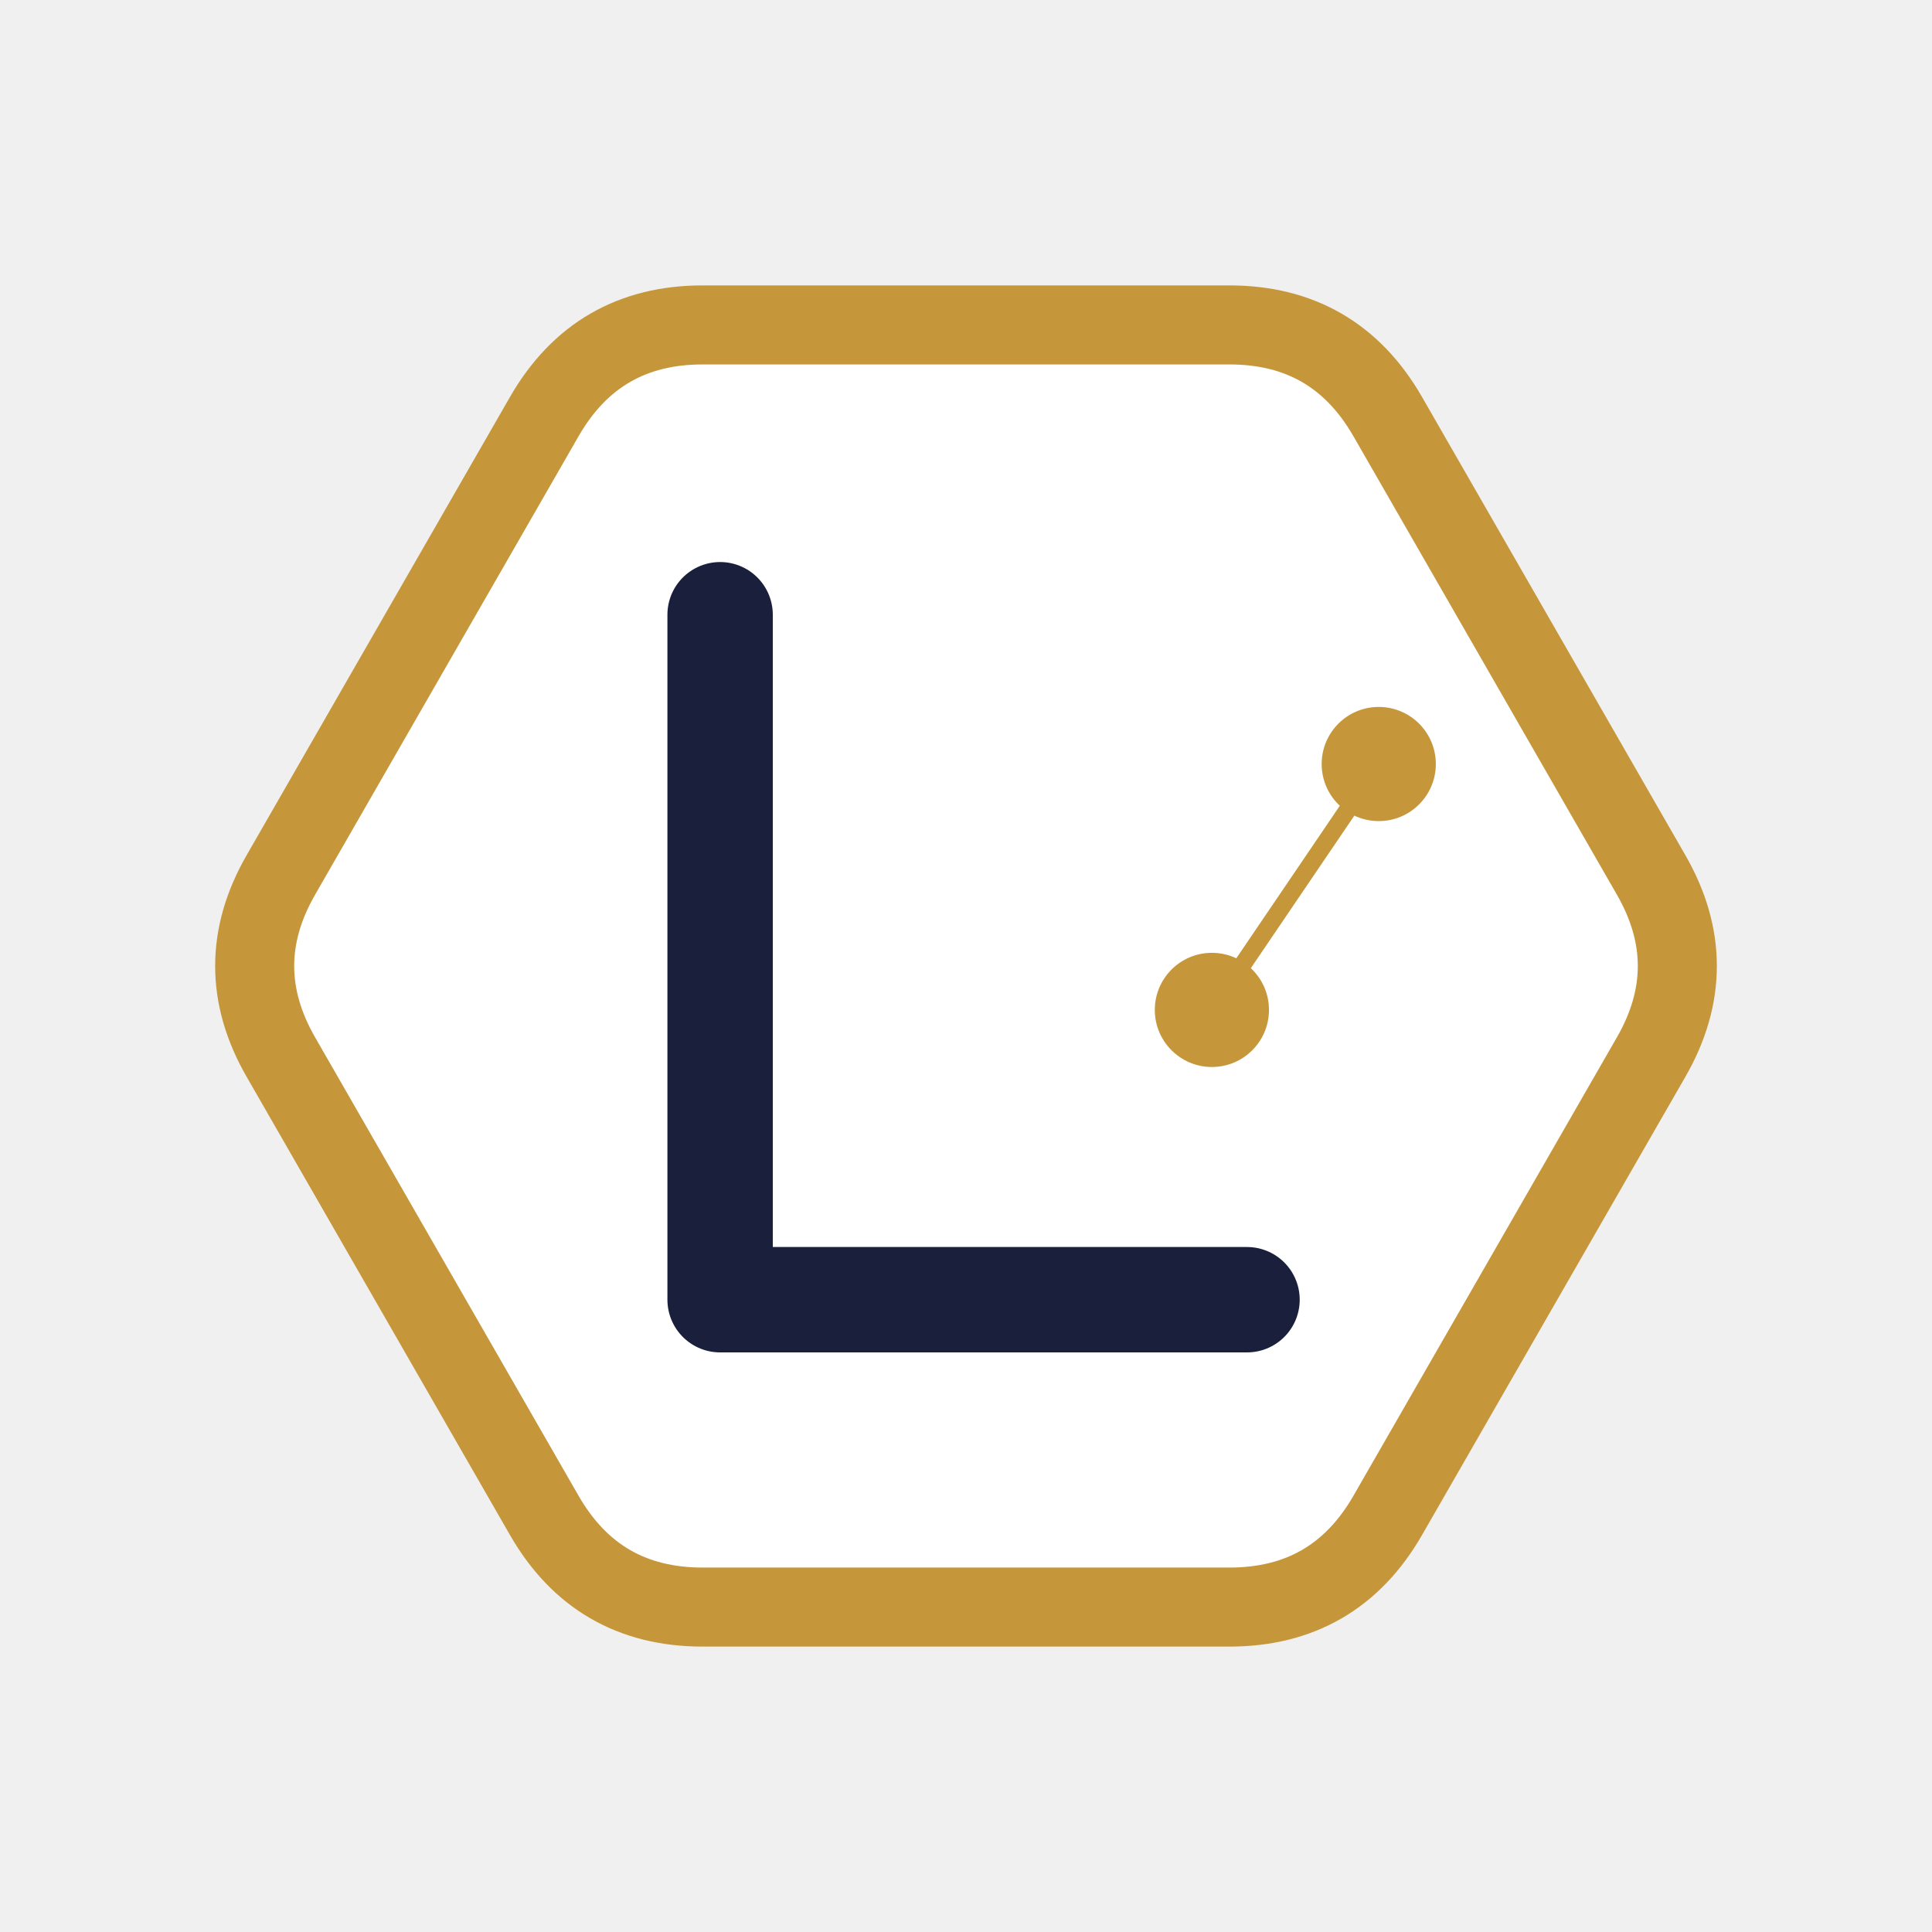
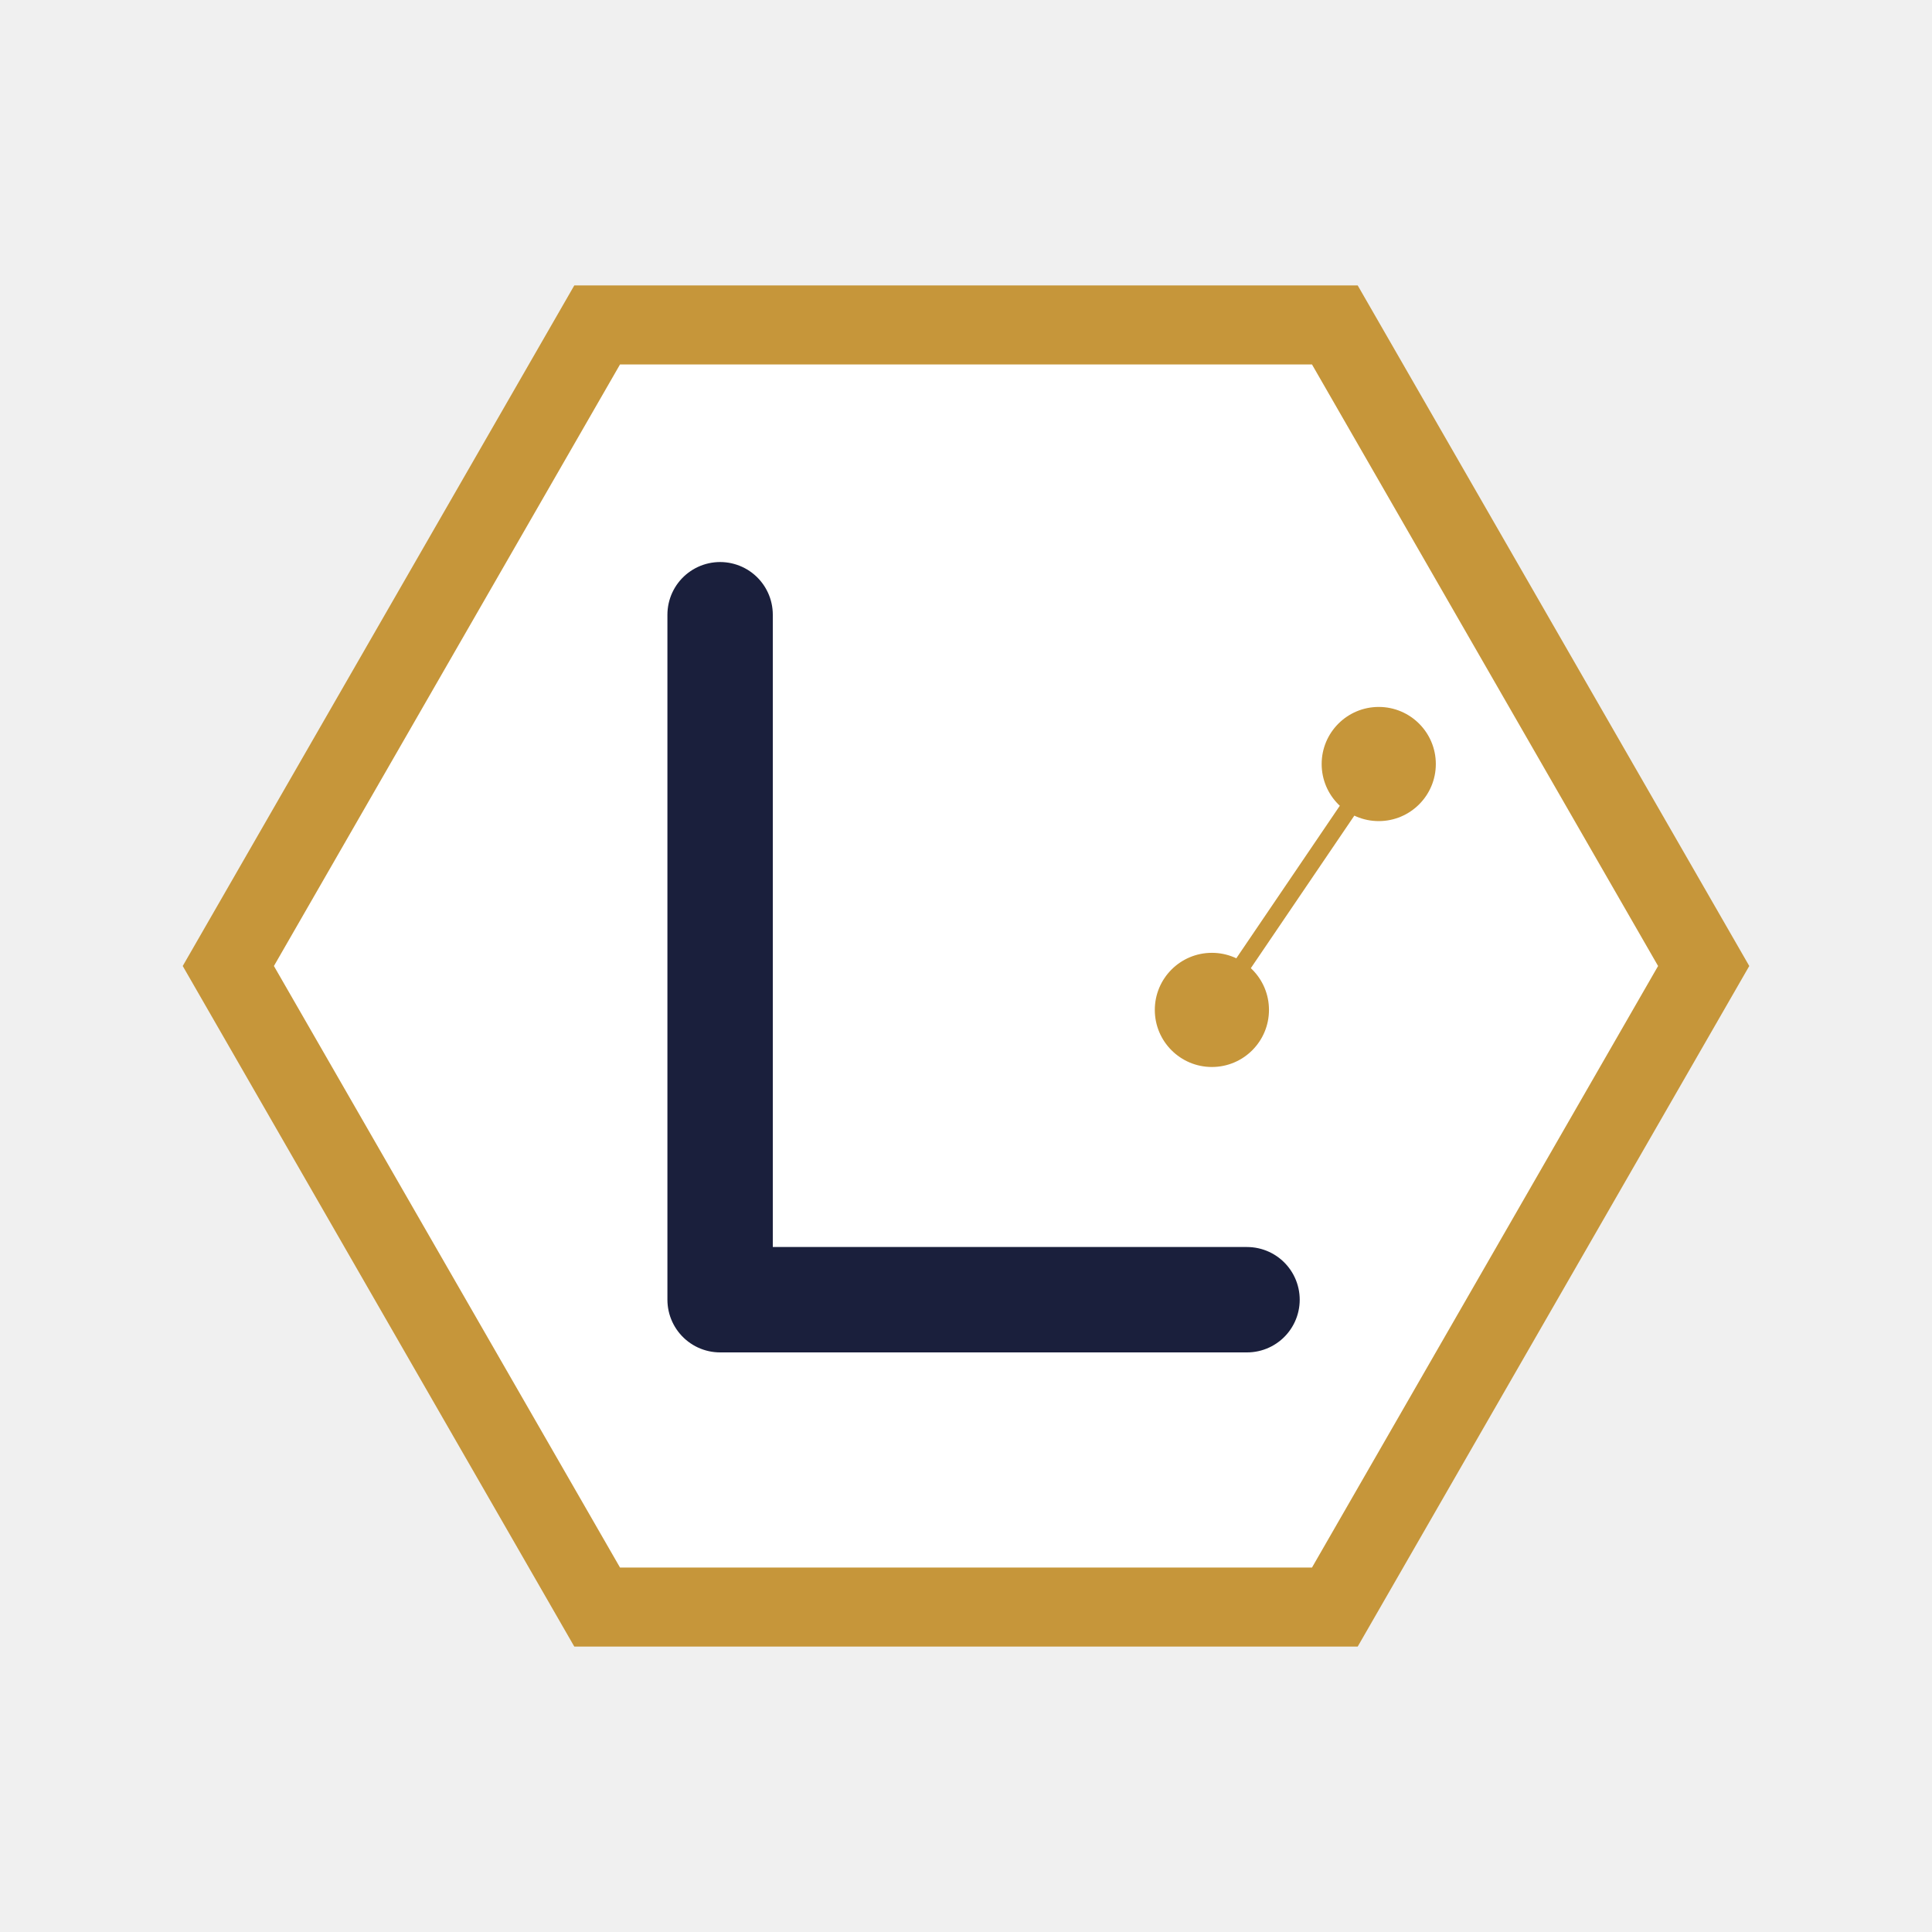
<svg xmlns="http://www.w3.org/2000/svg" viewBox="0 0 220 220" width="220" height="220">
-   <path d="M188,99.6 L158,47.4 Q152,37 140,37 L80,37 Q68,37 62,47.4 L32,99.6 Q26,110 32,120.4 L62,172.6 Q68,183 80,183 L140,183 Q152,183 158,172.6 L188,120.4 Q194,110 188,99.6 Z" fill="white" stroke="#C6963A" stroke-width="9" />
+   <polygon points="194,110 152,37 68,37 26,110 68,183 152,183" fill="white" stroke="#C6963A" stroke-width="9" stroke-linejoin="miter" />
  <polyline points="82,70 82,148 142,148" fill="none" stroke="#1a1f3c" stroke-width="12" stroke-linecap="round" stroke-linejoin="round" />
  <line x1="138" y1="115" x2="157" y2="87" stroke="#C6963A" stroke-width="2" stroke-linecap="round" />
  <circle cx="138" cy="115" r="6.5" fill="#C6963A" />
  <circle cx="157" cy="87" r="6.5" fill="#C6963A" />
</svg>
